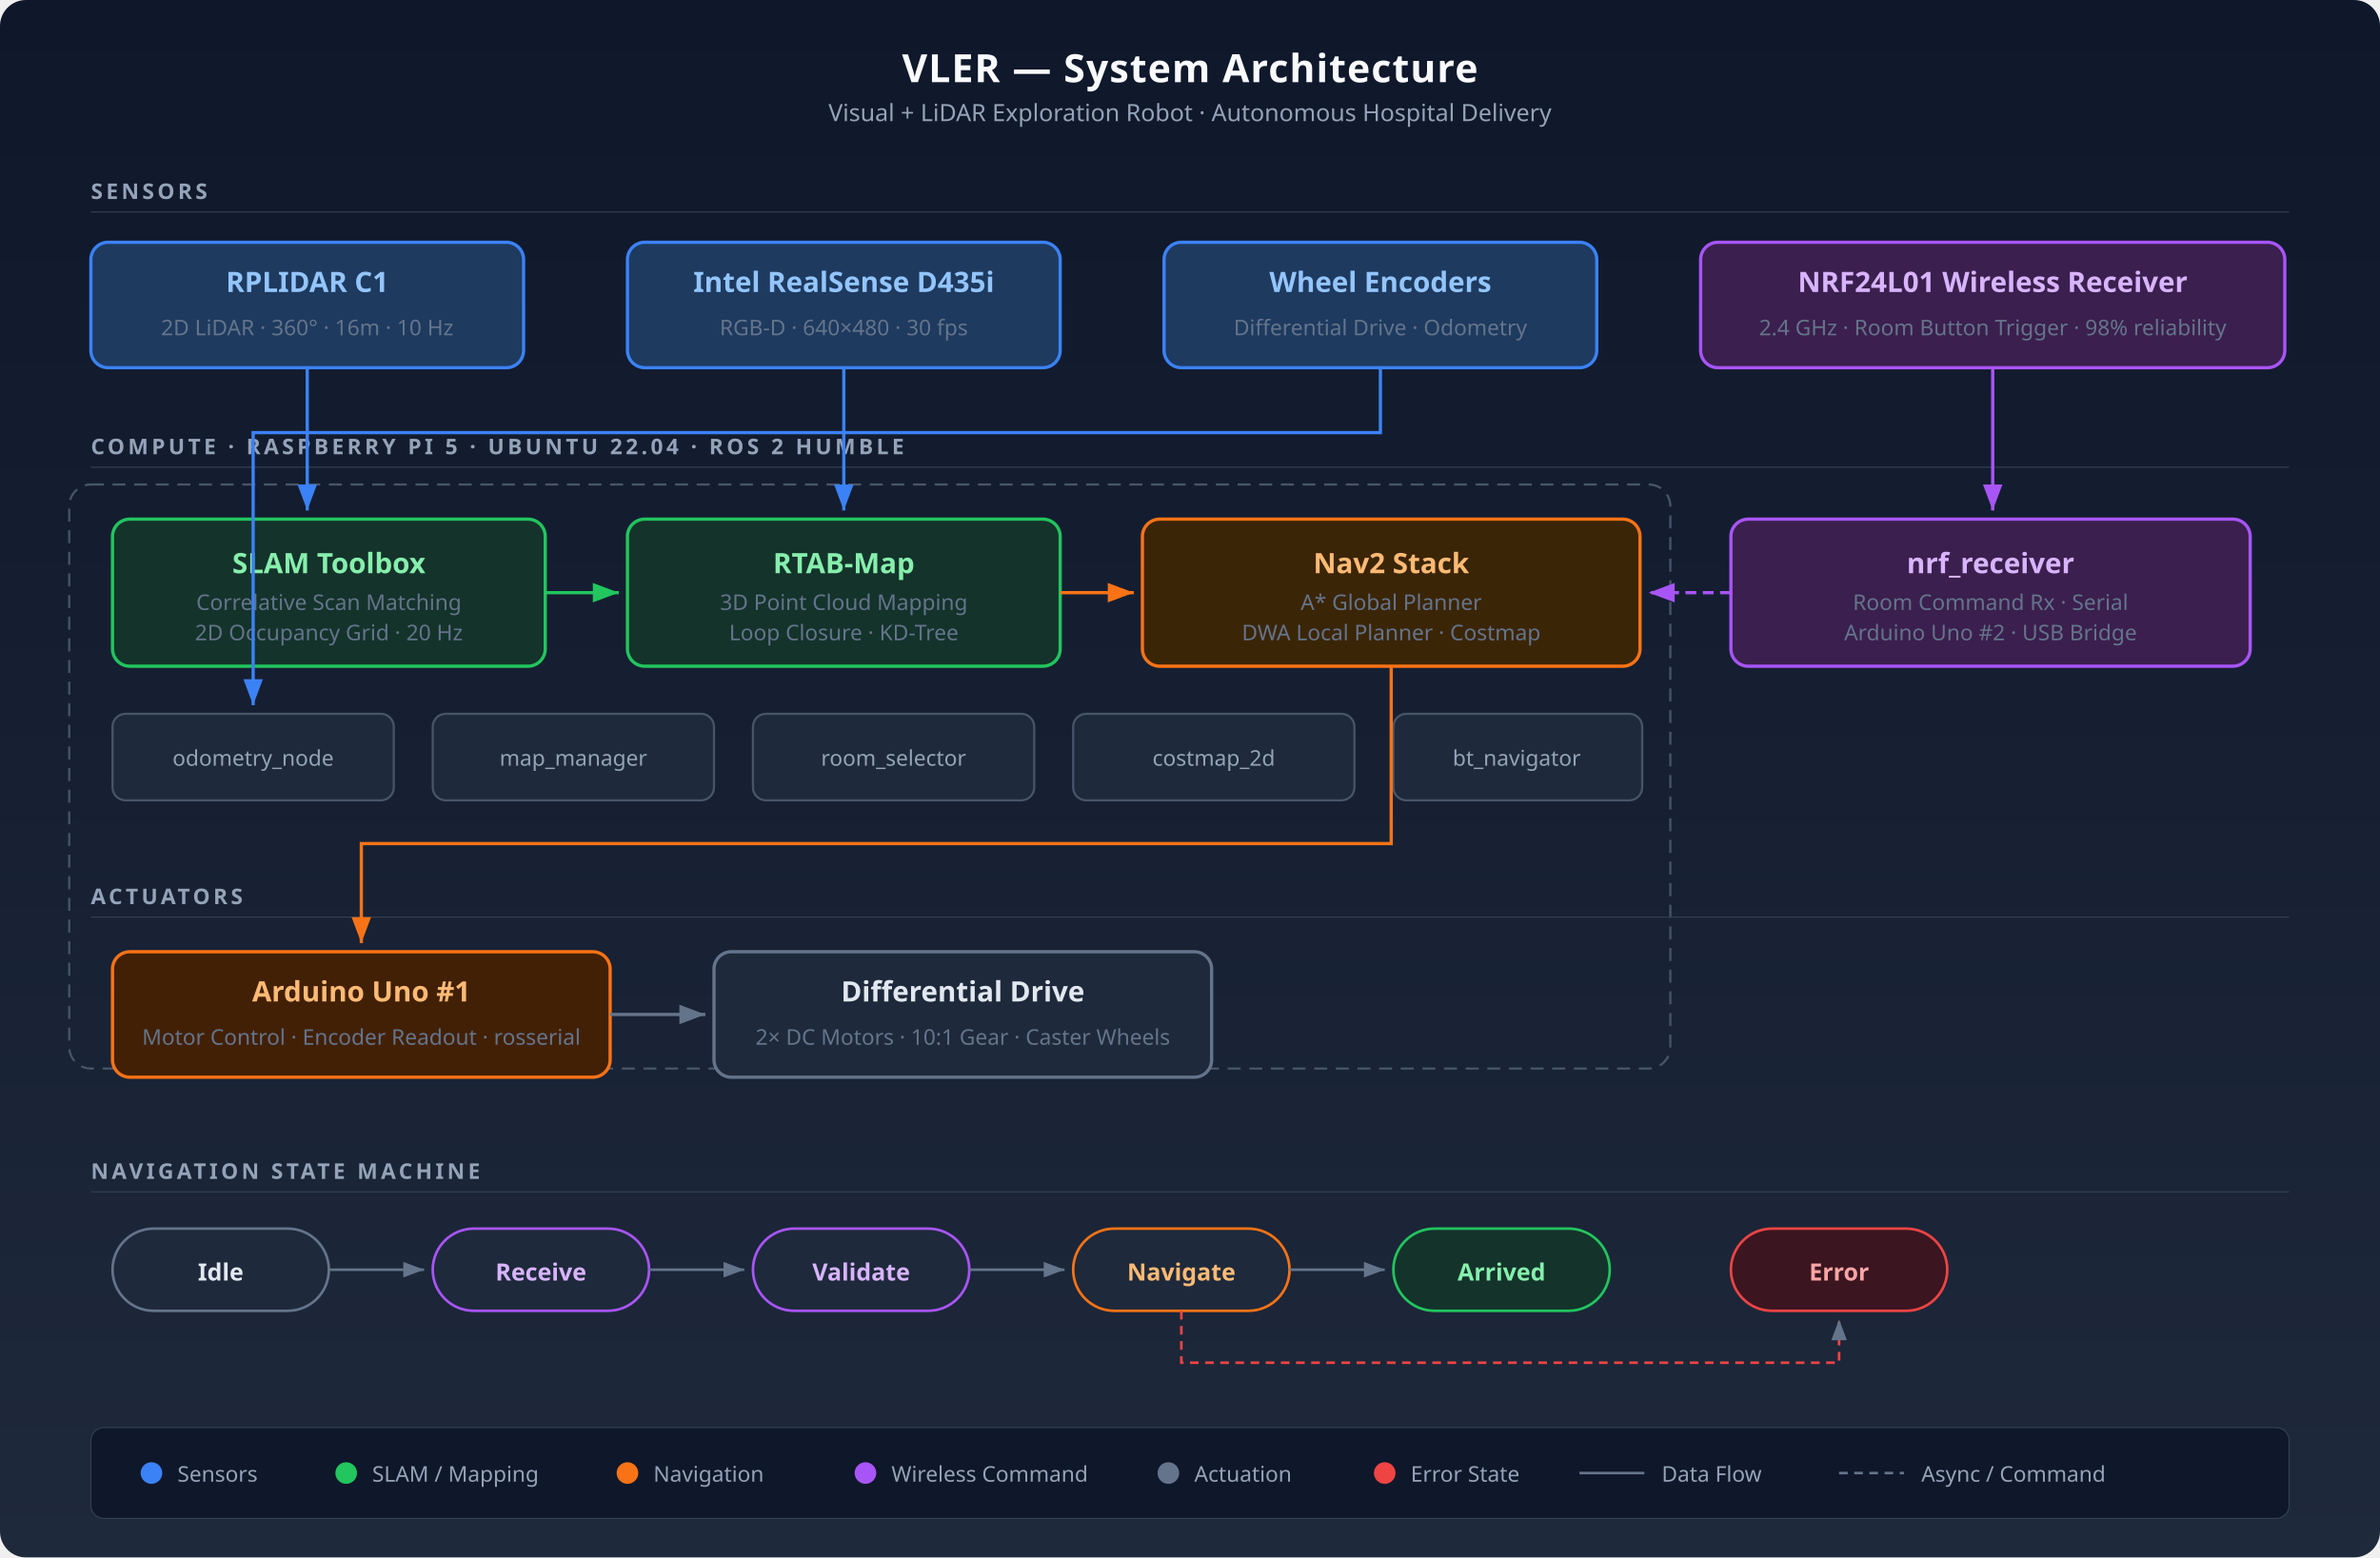
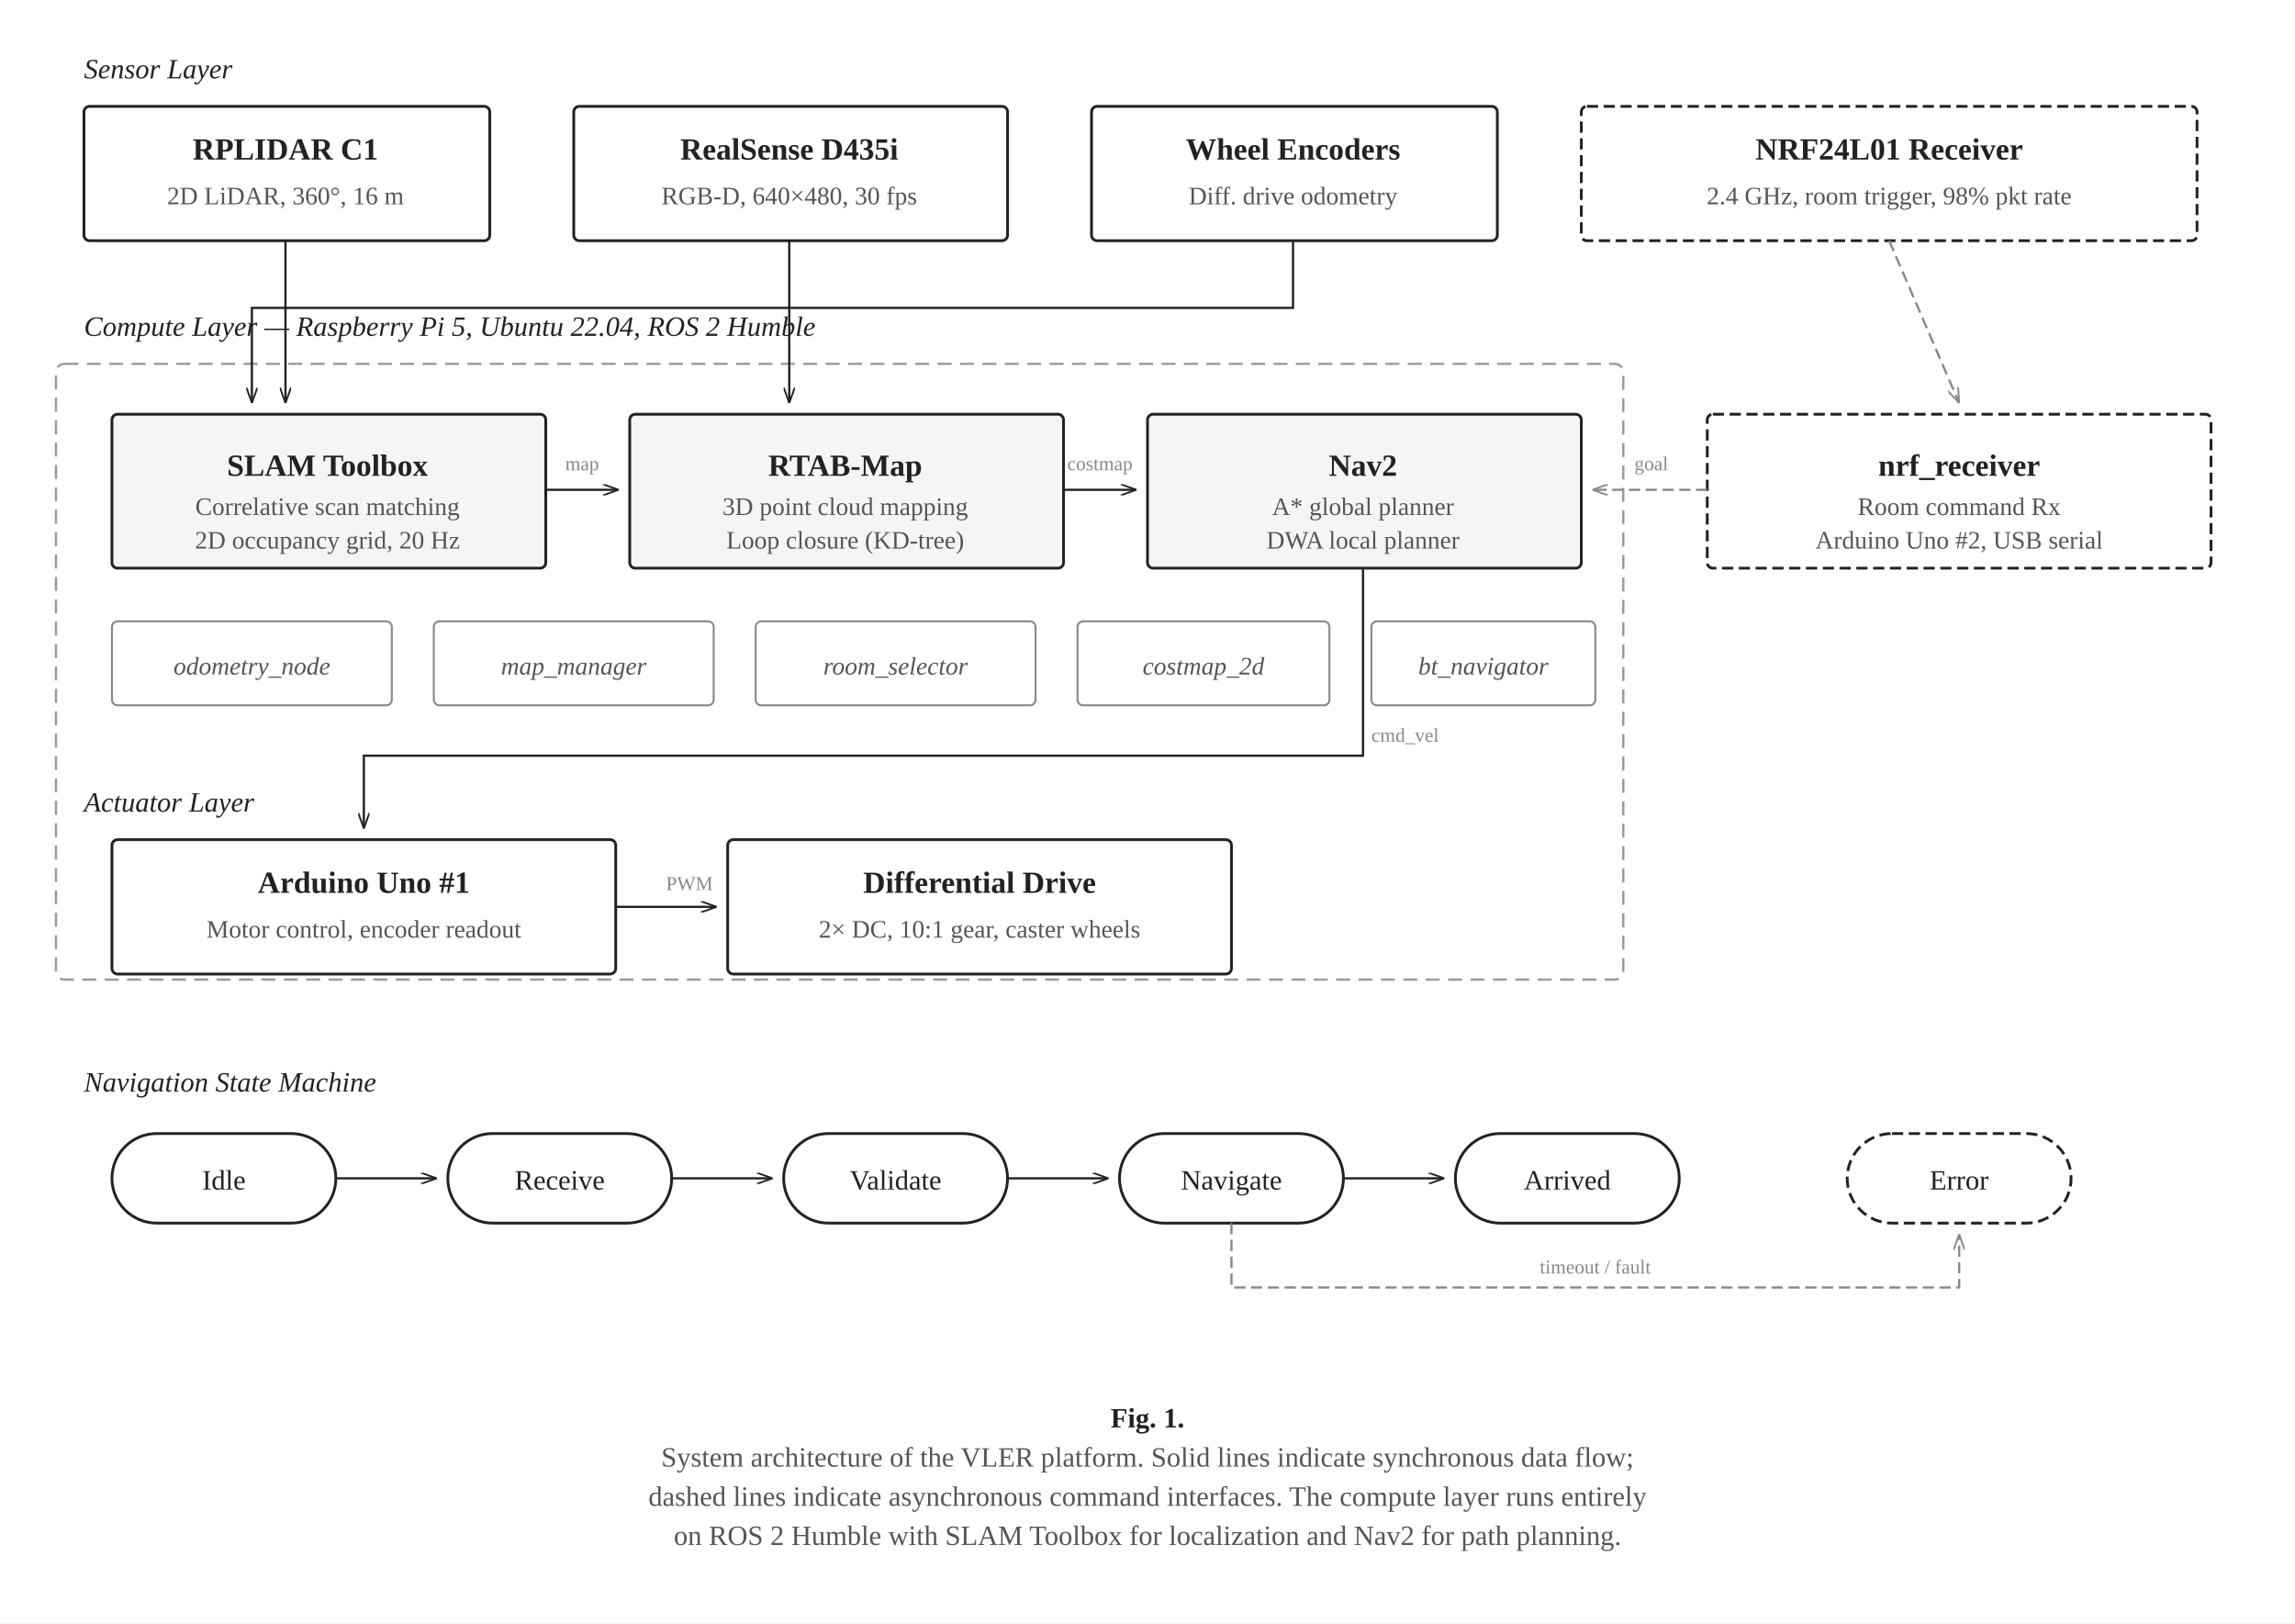
- <svg xmlns="http://www.w3.org/2000/svg" viewBox="0 0 1100 720" font-family="'Segoe UI', system-ui, -apple-system, sans-serif">
+ <svg xmlns="http://www.w3.org/2000/svg" viewBox="0 0 820 580" font-family="'Times New Roman', 'CMU Serif', Georgia, serif">
  <defs>
-     <marker id="arrow" markerWidth="8" markerHeight="6" refX="8" refY="3" orient="auto">
-       <path d="M0,0 L8,3 L0,6" fill="#64748b" />
+     <marker id="arr" markerWidth="7" markerHeight="5" refX="7" refY="2.5" orient="auto">
+       <path d="M0,0 L7,2.5 L0,5" fill="none" stroke="#222" stroke-width="0.8" />
    </marker>
-     <marker id="arrow-blue" markerWidth="8" markerHeight="6" refX="8" refY="3" orient="auto">
-       <path d="M0,0 L8,3 L0,6" fill="#3b82f6" />
+     <marker id="arr-dash" markerWidth="7" markerHeight="5" refX="7" refY="2.5" orient="auto">
+       <path d="M0,0 L7,2.5 L0,5" fill="none" stroke="#888" stroke-width="0.8" />
    </marker>
-     <marker id="arrow-green" markerWidth="8" markerHeight="6" refX="8" refY="3" orient="auto">
-       <path d="M0,0 L8,3 L0,6" fill="#22c55e" />
-     </marker>
-     <marker id="arrow-orange" markerWidth="8" markerHeight="6" refX="8" refY="3" orient="auto">
-       <path d="M0,0 L8,3 L0,6" fill="#f97316" />
-     </marker>
-     <marker id="arrow-purple" markerWidth="8" markerHeight="6" refX="8" refY="3" orient="auto">
-       <path d="M0,0 L8,3 L0,6" fill="#a855f7" />
-     </marker>
-     <linearGradient id="bg" x1="0" y1="0" x2="0" y2="1">
-       <stop offset="0%" stop-color="#0f172a" />
-       <stop offset="100%" stop-color="#1e293b" />
-     </linearGradient>
  </defs>
-   <rect width="1100" height="720" rx="12" fill="url(#bg)" />
-   <text x="550" y="38" text-anchor="middle" fill="#f8fafc" font-size="18" font-weight="700" letter-spacing="0.5">VLER — System Architecture</text>
-   <text x="550" y="56" text-anchor="middle" fill="#94a3b8" font-size="11">Visual + LiDAR Exploration Robot · Autonomous Hospital Delivery</text>
-   <text x="42" y="92" fill="#94a3b8" font-size="10" font-weight="600" letter-spacing="1.5">SENSORS</text>
-   <line x1="42" y1="98" x2="1058" y2="98" stroke="#334155" stroke-width="0.5" />
-   <rect x="42" y="112" width="200" height="58" rx="8" fill="#1e3a5f" stroke="#3b82f6" stroke-width="1.5" />
-   <text x="142" y="135" text-anchor="middle" fill="#93c5fd" font-size="13" font-weight="700">RPLIDAR C1</text>
-   <text x="142" y="155" text-anchor="middle" fill="#64748b" font-size="10">2D LiDAR · 360° · 16m · 10 Hz</text>
-   <rect x="290" y="112" width="200" height="58" rx="8" fill="#1e3a5f" stroke="#3b82f6" stroke-width="1.5" />
-   <text x="390" y="135" text-anchor="middle" fill="#93c5fd" font-size="13" font-weight="700">Intel RealSense D435i</text>
-   <text x="390" y="155" text-anchor="middle" fill="#64748b" font-size="10">RGB-D · 640×480 · 30 fps</text>
-   <rect x="538" y="112" width="200" height="58" rx="8" fill="#1e3a5f" stroke="#3b82f6" stroke-width="1.5" />
-   <text x="638" y="135" text-anchor="middle" fill="#93c5fd" font-size="13" font-weight="700">Wheel Encoders</text>
-   <text x="638" y="155" text-anchor="middle" fill="#64748b" font-size="10">Differential Drive · Odometry</text>
-   <rect x="786" y="112" width="270" height="58" rx="8" fill="#3b1f4e" stroke="#a855f7" stroke-width="1.5" />
-   <text x="921" y="135" text-anchor="middle" fill="#d8b4fe" font-size="13" font-weight="700">NRF24L01 Wireless Receiver</text>
-   <text x="921" y="155" text-anchor="middle" fill="#64748b" font-size="10">2.4 GHz · Room Button Trigger · 98% reliability</text>
-   <text x="42" y="210" fill="#94a3b8" font-size="10" font-weight="600" letter-spacing="1.5">COMPUTE · RASPBERRY PI 5 · UBUNTU 22.04 · ROS 2 HUMBLE</text>
-   <line x1="42" y1="216" x2="1058" y2="216" stroke="#334155" stroke-width="0.5" />
-   <rect x="32" y="224" width="740" height="270" rx="10" fill="none" stroke="#475569" stroke-width="1" stroke-dasharray="6,4" />
-   <rect x="52" y="240" width="200" height="68" rx="8" fill="#14332b" stroke="#22c55e" stroke-width="1.5" />
-   <text x="152" y="265" text-anchor="middle" fill="#86efac" font-size="13" font-weight="700">SLAM Toolbox</text>
-   <text x="152" y="282" text-anchor="middle" fill="#64748b" font-size="10">Correlative Scan Matching</text>
-   <text x="152" y="296" text-anchor="middle" fill="#64748b" font-size="10">2D Occupancy Grid · 20 Hz</text>
-   <rect x="290" y="240" width="200" height="68" rx="8" fill="#14332b" stroke="#22c55e" stroke-width="1.5" />
-   <text x="390" y="265" text-anchor="middle" fill="#86efac" font-size="13" font-weight="700">RTAB-Map</text>
-   <text x="390" y="282" text-anchor="middle" fill="#64748b" font-size="10">3D Point Cloud Mapping</text>
-   <text x="390" y="296" text-anchor="middle" fill="#64748b" font-size="10">Loop Closure · KD-Tree</text>
-   <rect x="528" y="240" width="230" height="68" rx="8" fill="#3b2507" stroke="#f97316" stroke-width="1.5" />
-   <text x="643" y="265" text-anchor="middle" fill="#fdba74" font-size="13" font-weight="700">Nav2 Stack</text>
-   <text x="643" y="282" text-anchor="middle" fill="#64748b" font-size="10">A* Global Planner</text>
-   <text x="643" y="296" text-anchor="middle" fill="#64748b" font-size="10">DWA Local Planner · Costmap</text>
-   <rect x="52" y="330" width="130" height="40" rx="6" fill="#1e293b" stroke="#475569" stroke-width="1" />
-   <text x="117" y="354" text-anchor="middle" fill="#94a3b8" font-size="10">odometry_node</text>
-   <rect x="200" y="330" width="130" height="40" rx="6" fill="#1e293b" stroke="#475569" stroke-width="1" />
-   <text x="265" y="354" text-anchor="middle" fill="#94a3b8" font-size="10">map_manager</text>
-   <rect x="348" y="330" width="130" height="40" rx="6" fill="#1e293b" stroke="#475569" stroke-width="1" />
-   <text x="413" y="354" text-anchor="middle" fill="#94a3b8" font-size="10">room_selector</text>
-   <rect x="496" y="330" width="130" height="40" rx="6" fill="#1e293b" stroke="#475569" stroke-width="1" />
-   <text x="561" y="354" text-anchor="middle" fill="#94a3b8" font-size="10">costmap_2d</text>
-   <rect x="644" y="330" width="115" height="40" rx="6" fill="#1e293b" stroke="#475569" stroke-width="1" />
-   <text x="701" y="354" text-anchor="middle" fill="#94a3b8" font-size="10">bt_navigator</text>
-   <rect x="800" y="240" width="240" height="68" rx="8" fill="#3b1f4e" stroke="#a855f7" stroke-width="1.5" />
-   <text x="920" y="265" text-anchor="middle" fill="#d8b4fe" font-size="13" font-weight="700">nrf_receiver</text>
-   <text x="920" y="282" text-anchor="middle" fill="#64748b" font-size="10">Room Command Rx · Serial</text>
-   <text x="920" y="296" text-anchor="middle" fill="#64748b" font-size="10">Arduino Uno #2 · USB Bridge</text>
-   <line x1="142" y1="170" x2="142" y2="236" stroke="#3b82f6" stroke-width="1.5" marker-end="url(#arrow-blue)" />
-   <line x1="390" y1="170" x2="390" y2="236" stroke="#3b82f6" stroke-width="1.5" marker-end="url(#arrow-blue)" />
-   <path d="M638,170 L638,200 L117,200 L117,326" fill="none" stroke="#3b82f6" stroke-width="1.5" marker-end="url(#arrow-blue)" />
-   <line x1="921" y1="170" x2="921" y2="236" stroke="#a855f7" stroke-width="1.5" marker-end="url(#arrow-purple)" />
-   <line x1="252" y1="274" x2="286" y2="274" stroke="#22c55e" stroke-width="1.5" marker-end="url(#arrow-green)" />
-   <line x1="490" y1="274" x2="524" y2="274" stroke="#f97316" stroke-width="1.5" marker-end="url(#arrow-orange)" />
-   <line x1="800" y1="274" x2="762" y2="274" stroke="#a855f7" stroke-width="1.5" stroke-dasharray="5,3" marker-end="url(#arrow-purple)" />
-   <text x="42" y="418" fill="#94a3b8" font-size="10" font-weight="600" letter-spacing="1.5">ACTUATORS</text>
-   <line x1="42" y1="424" x2="1058" y2="424" stroke="#334155" stroke-width="0.5" />
-   <rect x="52" y="440" width="230" height="58" rx="8" fill="#422006" stroke="#f97316" stroke-width="1.5" />
-   <text x="167" y="463" text-anchor="middle" fill="#fdba74" font-size="13" font-weight="700">Arduino Uno #1</text>
-   <text x="167" y="483" text-anchor="middle" fill="#64748b" font-size="10">Motor Control · Encoder Readout · rosserial</text>
-   <rect x="330" y="440" width="230" height="58" rx="8" fill="#1e293b" stroke="#64748b" stroke-width="1.5" />
-   <text x="445" y="463" text-anchor="middle" fill="#e2e8f0" font-size="13" font-weight="700">Differential Drive</text>
-   <text x="445" y="483" text-anchor="middle" fill="#64748b" font-size="10">2× DC Motors · 10:1 Gear · Caster Wheels</text>
-   <path d="M643,308 L643,390 L167,390 L167,436" fill="none" stroke="#f97316" stroke-width="1.5" marker-end="url(#arrow-orange)" />
-   <line x1="282" y1="469" x2="326" y2="469" stroke="#64748b" stroke-width="1.5" marker-end="url(#arrow)" />
-   <text x="42" y="545" fill="#94a3b8" font-size="10" font-weight="600" letter-spacing="1.5">NAVIGATION STATE MACHINE</text>
-   <line x1="42" y1="551" x2="1058" y2="551" stroke="#334155" stroke-width="0.5" />
-   <rect x="52" y="568" width="100" height="38" rx="19" fill="#1e293b" stroke="#64748b" stroke-width="1.2" />
-   <text x="102" y="592" text-anchor="middle" fill="#e2e8f0" font-size="11" font-weight="600">Idle</text>
-   <rect x="200" y="568" width="100" height="38" rx="19" fill="#1e293b" stroke="#a855f7" stroke-width="1.2" />
-   <text x="250" y="592" text-anchor="middle" fill="#d8b4fe" font-size="11" font-weight="600">Receive</text>
-   <rect x="348" y="568" width="100" height="38" rx="19" fill="#1e293b" stroke="#a855f7" stroke-width="1.2" />
-   <text x="398" y="592" text-anchor="middle" fill="#d8b4fe" font-size="11" font-weight="600">Validate</text>
-   <rect x="496" y="568" width="100" height="38" rx="19" fill="#1e293b" stroke="#f97316" stroke-width="1.2" />
-   <text x="546" y="592" text-anchor="middle" fill="#fdba74" font-size="11" font-weight="600">Navigate</text>
-   <rect x="644" y="568" width="100" height="38" rx="19" fill="#14332b" stroke="#22c55e" stroke-width="1.2" />
-   <text x="694" y="592" text-anchor="middle" fill="#86efac" font-size="11" font-weight="600">Arrived</text>
-   <rect x="800" y="568" width="100" height="38" rx="19" fill="#3b1520" stroke="#ef4444" stroke-width="1.2" />
-   <text x="850" y="592" text-anchor="middle" fill="#fca5a5" font-size="11" font-weight="600">Error</text>
-   <line x1="152" y1="587" x2="196" y2="587" stroke="#64748b" stroke-width="1.2" marker-end="url(#arrow)" />
-   <line x1="300" y1="587" x2="344" y2="587" stroke="#64748b" stroke-width="1.2" marker-end="url(#arrow)" />
-   <line x1="448" y1="587" x2="492" y2="587" stroke="#64748b" stroke-width="1.2" marker-end="url(#arrow)" />
-   <line x1="596" y1="587" x2="640" y2="587" stroke="#64748b" stroke-width="1.2" marker-end="url(#arrow)" />
-   <path d="M546,606 L546,630 L850,630 L850,610" fill="none" stroke="#ef4444" stroke-width="1.2" stroke-dasharray="4,3" marker-end="url(#arrow)" />
-   <rect x="42" y="660" width="1016" height="42" rx="6" fill="#0f172a" stroke="#334155" stroke-width="0.5" />
-   <circle cx="70" cy="681" r="5" fill="#3b82f6" />
-   <text x="82" y="685" fill="#94a3b8" font-size="10">Sensors</text>
-   <circle cx="160" cy="681" r="5" fill="#22c55e" />
-   <text x="172" y="685" fill="#94a3b8" font-size="10">SLAM / Mapping</text>
-   <circle cx="290" cy="681" r="5" fill="#f97316" />
-   <text x="302" y="685" fill="#94a3b8" font-size="10">Navigation</text>
-   <circle cx="400" cy="681" r="5" fill="#a855f7" />
-   <text x="412" y="685" fill="#94a3b8" font-size="10">Wireless Command</text>
-   <circle cx="540" cy="681" r="5" fill="#64748b" />
-   <text x="552" y="685" fill="#94a3b8" font-size="10">Actuation</text>
-   <circle cx="640" cy="681" r="5" fill="#ef4444" />
-   <text x="652" y="685" fill="#94a3b8" font-size="10">Error State</text>
-   <line x1="730" y1="681" x2="760" y2="681" stroke="#64748b" stroke-width="1.2" />
-   <text x="768" y="685" fill="#94a3b8" font-size="10">Data Flow</text>
-   <line x1="850" y1="681" x2="880" y2="681" stroke="#64748b" stroke-width="1.2" stroke-dasharray="4,3" />
-   <text x="888" y="685" fill="#94a3b8" font-size="10">Async / Command</text>
+   <rect width="820" height="580" fill="#fff" />
+   <text x="30" y="28" fill="#222" font-size="10" font-style="italic">Sensor Layer</text>
+   <rect x="30" y="38" width="145" height="48" rx="2" fill="none" stroke="#222" stroke-width="1" />
+   <text x="102" y="57" text-anchor="middle" fill="#222" font-size="11" font-weight="bold">RPLIDAR C1</text>
+   <text x="102" y="73" text-anchor="middle" fill="#555" font-size="9">2D LiDAR, 360°, 16 m</text>
+   <rect x="205" y="38" width="155" height="48" rx="2" fill="none" stroke="#222" stroke-width="1" />
+   <text x="282" y="57" text-anchor="middle" fill="#222" font-size="11" font-weight="bold">RealSense D435i</text>
+   <text x="282" y="73" text-anchor="middle" fill="#555" font-size="9">RGB-D, 640×480, 30 fps</text>
+   <rect x="390" y="38" width="145" height="48" rx="2" fill="none" stroke="#222" stroke-width="1" />
+   <text x="462" y="57" text-anchor="middle" fill="#222" font-size="11" font-weight="bold">Wheel Encoders</text>
+   <text x="462" y="73" text-anchor="middle" fill="#555" font-size="9">Diff. drive odometry</text>
+   <rect x="565" y="38" width="220" height="48" rx="2" fill="none" stroke="#222" stroke-width="1" stroke-dasharray="4,2" />
+   <text x="675" y="57" text-anchor="middle" fill="#222" font-size="11" font-weight="bold">NRF24L01 Receiver</text>
+   <text x="675" y="73" text-anchor="middle" fill="#555" font-size="9">2.4 GHz, room trigger, 98% pkt rate</text>
+   <text x="30" y="120" fill="#222" font-size="10" font-style="italic">Compute Layer — Raspberry Pi 5, Ubuntu 22.04, ROS 2 Humble</text>
+   <rect x="20" y="130" width="560" height="220" rx="3" fill="none" stroke="#999" stroke-width="0.8" stroke-dasharray="5,3" />
+   <rect x="40" y="148" width="155" height="55" rx="2" fill="#f5f5f5" stroke="#222" stroke-width="1" />
+   <text x="117" y="170" text-anchor="middle" fill="#222" font-size="11" font-weight="bold">SLAM Toolbox</text>
+   <text x="117" y="184" text-anchor="middle" fill="#555" font-size="9">Correlative scan matching</text>
+   <text x="117" y="196" text-anchor="middle" fill="#555" font-size="9">2D occupancy grid, 20 Hz</text>
+   <rect x="225" y="148" width="155" height="55" rx="2" fill="#f5f5f5" stroke="#222" stroke-width="1" />
+   <text x="302" y="170" text-anchor="middle" fill="#222" font-size="11" font-weight="bold">RTAB-Map</text>
+   <text x="302" y="184" text-anchor="middle" fill="#555" font-size="9">3D point cloud mapping</text>
+   <text x="302" y="196" text-anchor="middle" fill="#555" font-size="9">Loop closure (KD-tree)</text>
+   <rect x="410" y="148" width="155" height="55" rx="2" fill="#f5f5f5" stroke="#222" stroke-width="1" />
+   <text x="487" y="170" text-anchor="middle" fill="#222" font-size="11" font-weight="bold">Nav2</text>
+   <text x="487" y="184" text-anchor="middle" fill="#555" font-size="9">A* global planner</text>
+   <text x="487" y="196" text-anchor="middle" fill="#555" font-size="9">DWA local planner</text>
+   <rect x="40" y="222" width="100" height="30" rx="2" fill="none" stroke="#888" stroke-width="0.7" />
+   <text x="90" y="241" text-anchor="middle" fill="#555" font-size="9" font-style="italic">odometry_node</text>
+   <rect x="155" y="222" width="100" height="30" rx="2" fill="none" stroke="#888" stroke-width="0.7" />
+   <text x="205" y="241" text-anchor="middle" fill="#555" font-size="9" font-style="italic">map_manager</text>
+   <rect x="270" y="222" width="100" height="30" rx="2" fill="none" stroke="#888" stroke-width="0.7" />
+   <text x="320" y="241" text-anchor="middle" fill="#555" font-size="9" font-style="italic">room_selector</text>
+   <rect x="385" y="222" width="90" height="30" rx="2" fill="none" stroke="#888" stroke-width="0.7" />
+   <text x="430" y="241" text-anchor="middle" fill="#555" font-size="9" font-style="italic">costmap_2d</text>
+   <rect x="490" y="222" width="80" height="30" rx="2" fill="none" stroke="#888" stroke-width="0.7" />
+   <text x="530" y="241" text-anchor="middle" fill="#555" font-size="9" font-style="italic">bt_navigator</text>
+   <rect x="610" y="148" width="180" height="55" rx="2" fill="none" stroke="#222" stroke-width="1" stroke-dasharray="4,2" />
+   <text x="700" y="170" text-anchor="middle" fill="#222" font-size="11" font-weight="bold">nrf_receiver</text>
+   <text x="700" y="184" text-anchor="middle" fill="#555" font-size="9">Room command Rx</text>
+   <text x="700" y="196" text-anchor="middle" fill="#555" font-size="9">Arduino Uno #2, USB serial</text>
+   <line x1="102" y1="86" x2="102" y2="144" stroke="#222" stroke-width="0.8" marker-end="url(#arr)" />
+   <line x1="282" y1="86" x2="282" y2="144" stroke="#222" stroke-width="0.8" marker-end="url(#arr)" />
+   <path d="M462,86 L462,110 L90,110 L90,144" fill="none" stroke="#222" stroke-width="0.8" marker-end="url(#arr)" />
+   <line x1="675" y1="86" x2="700" y2="144" stroke="#888" stroke-width="0.8" stroke-dasharray="4,2" marker-end="url(#arr-dash)" />
+   <line x1="195" y1="175" x2="221" y2="175" stroke="#222" stroke-width="0.8" marker-end="url(#arr)" />
+   <line x1="380" y1="175" x2="406" y2="175" stroke="#222" stroke-width="0.8" marker-end="url(#arr)" />
+   <line x1="610" y1="175" x2="569" y2="175" stroke="#888" stroke-width="0.8" stroke-dasharray="4,2" marker-end="url(#arr-dash)" />
+   <text x="208" y="168" text-anchor="middle" fill="#888" font-size="7">map</text>
+   <text x="393" y="168" text-anchor="middle" fill="#888" font-size="7">costmap</text>
+   <text x="590" y="168" text-anchor="middle" fill="#888" font-size="7">goal</text>
+   <text x="30" y="290" fill="#222" font-size="10" font-style="italic">Actuator Layer</text>
+   <rect x="40" y="300" width="180" height="48" rx="2" fill="none" stroke="#222" stroke-width="1" />
+   <text x="130" y="319" text-anchor="middle" fill="#222" font-size="11" font-weight="bold">Arduino Uno #1</text>
+   <text x="130" y="335" text-anchor="middle" fill="#555" font-size="9">Motor control, encoder readout</text>
+   <rect x="260" y="300" width="180" height="48" rx="2" fill="none" stroke="#222" stroke-width="1" />
+   <text x="350" y="319" text-anchor="middle" fill="#222" font-size="11" font-weight="bold">Differential Drive</text>
+   <text x="350" y="335" text-anchor="middle" fill="#555" font-size="9">2× DC, 10:1 gear, caster wheels</text>
+   <path d="M487,203 L487,270 L130,270 L130,296" fill="none" stroke="#222" stroke-width="0.8" marker-end="url(#arr)" />
+   <text x="490" y="265" fill="#888" font-size="7">cmd_vel</text>
+   <line x1="220" y1="324" x2="256" y2="324" stroke="#222" stroke-width="0.8" marker-end="url(#arr)" />
+   <text x="238" y="318" fill="#888" font-size="7">PWM</text>
+   <text x="30" y="390" fill="#222" font-size="10" font-style="italic">Navigation State Machine</text>
+   <rect x="40" y="405" width="80" height="32" rx="16" fill="none" stroke="#222" stroke-width="1" />
+   <text x="80" y="425" text-anchor="middle" fill="#222" font-size="10">Idle</text>
+   <rect x="160" y="405" width="80" height="32" rx="16" fill="none" stroke="#222" stroke-width="1" />
+   <text x="200" y="425" text-anchor="middle" fill="#222" font-size="10">Receive</text>
+   <rect x="280" y="405" width="80" height="32" rx="16" fill="none" stroke="#222" stroke-width="1" />
+   <text x="320" y="425" text-anchor="middle" fill="#222" font-size="10">Validate</text>
+   <rect x="400" y="405" width="80" height="32" rx="16" fill="none" stroke="#222" stroke-width="1" />
+   <text x="440" y="425" text-anchor="middle" fill="#222" font-size="10">Navigate</text>
+   <rect x="520" y="405" width="80" height="32" rx="16" fill="none" stroke="#222" stroke-width="1" />
+   <text x="560" y="425" text-anchor="middle" fill="#222" font-size="10">Arrived</text>
+   <rect x="660" y="405" width="80" height="32" rx="16" fill="none" stroke="#222" stroke-width="1" stroke-dasharray="4,2" />
+   <text x="700" y="425" text-anchor="middle" fill="#222" font-size="10">Error</text>
+   <line x1="120" y1="421" x2="156" y2="421" stroke="#222" stroke-width="0.8" marker-end="url(#arr)" />
+   <line x1="240" y1="421" x2="276" y2="421" stroke="#222" stroke-width="0.8" marker-end="url(#arr)" />
+   <line x1="360" y1="421" x2="396" y2="421" stroke="#222" stroke-width="0.8" marker-end="url(#arr)" />
+   <line x1="480" y1="421" x2="516" y2="421" stroke="#222" stroke-width="0.8" marker-end="url(#arr)" />
+   <path d="M440,437 L440,460 L700,460 L700,441" fill="none" stroke="#888" stroke-width="0.8" stroke-dasharray="4,2" marker-end="url(#arr-dash)" />
+   <text x="570" y="455" text-anchor="middle" fill="#888" font-size="7">timeout / fault</text>
+   <text x="410" y="510" text-anchor="middle" fill="#222" font-size="10" font-weight="bold">Fig. 1.</text>
+   <text x="410" y="524" text-anchor="middle" fill="#555" font-size="10">System architecture of the VLER platform. Solid lines indicate synchronous data flow;</text>
+   <text x="410" y="538" text-anchor="middle" fill="#555" font-size="10">dashed lines indicate asynchronous command interfaces. The compute layer runs entirely</text>
+   <text x="410" y="552" text-anchor="middle" fill="#555" font-size="10">on ROS 2 Humble with SLAM Toolbox for localization and Nav2 for path planning.</text>
</svg>
